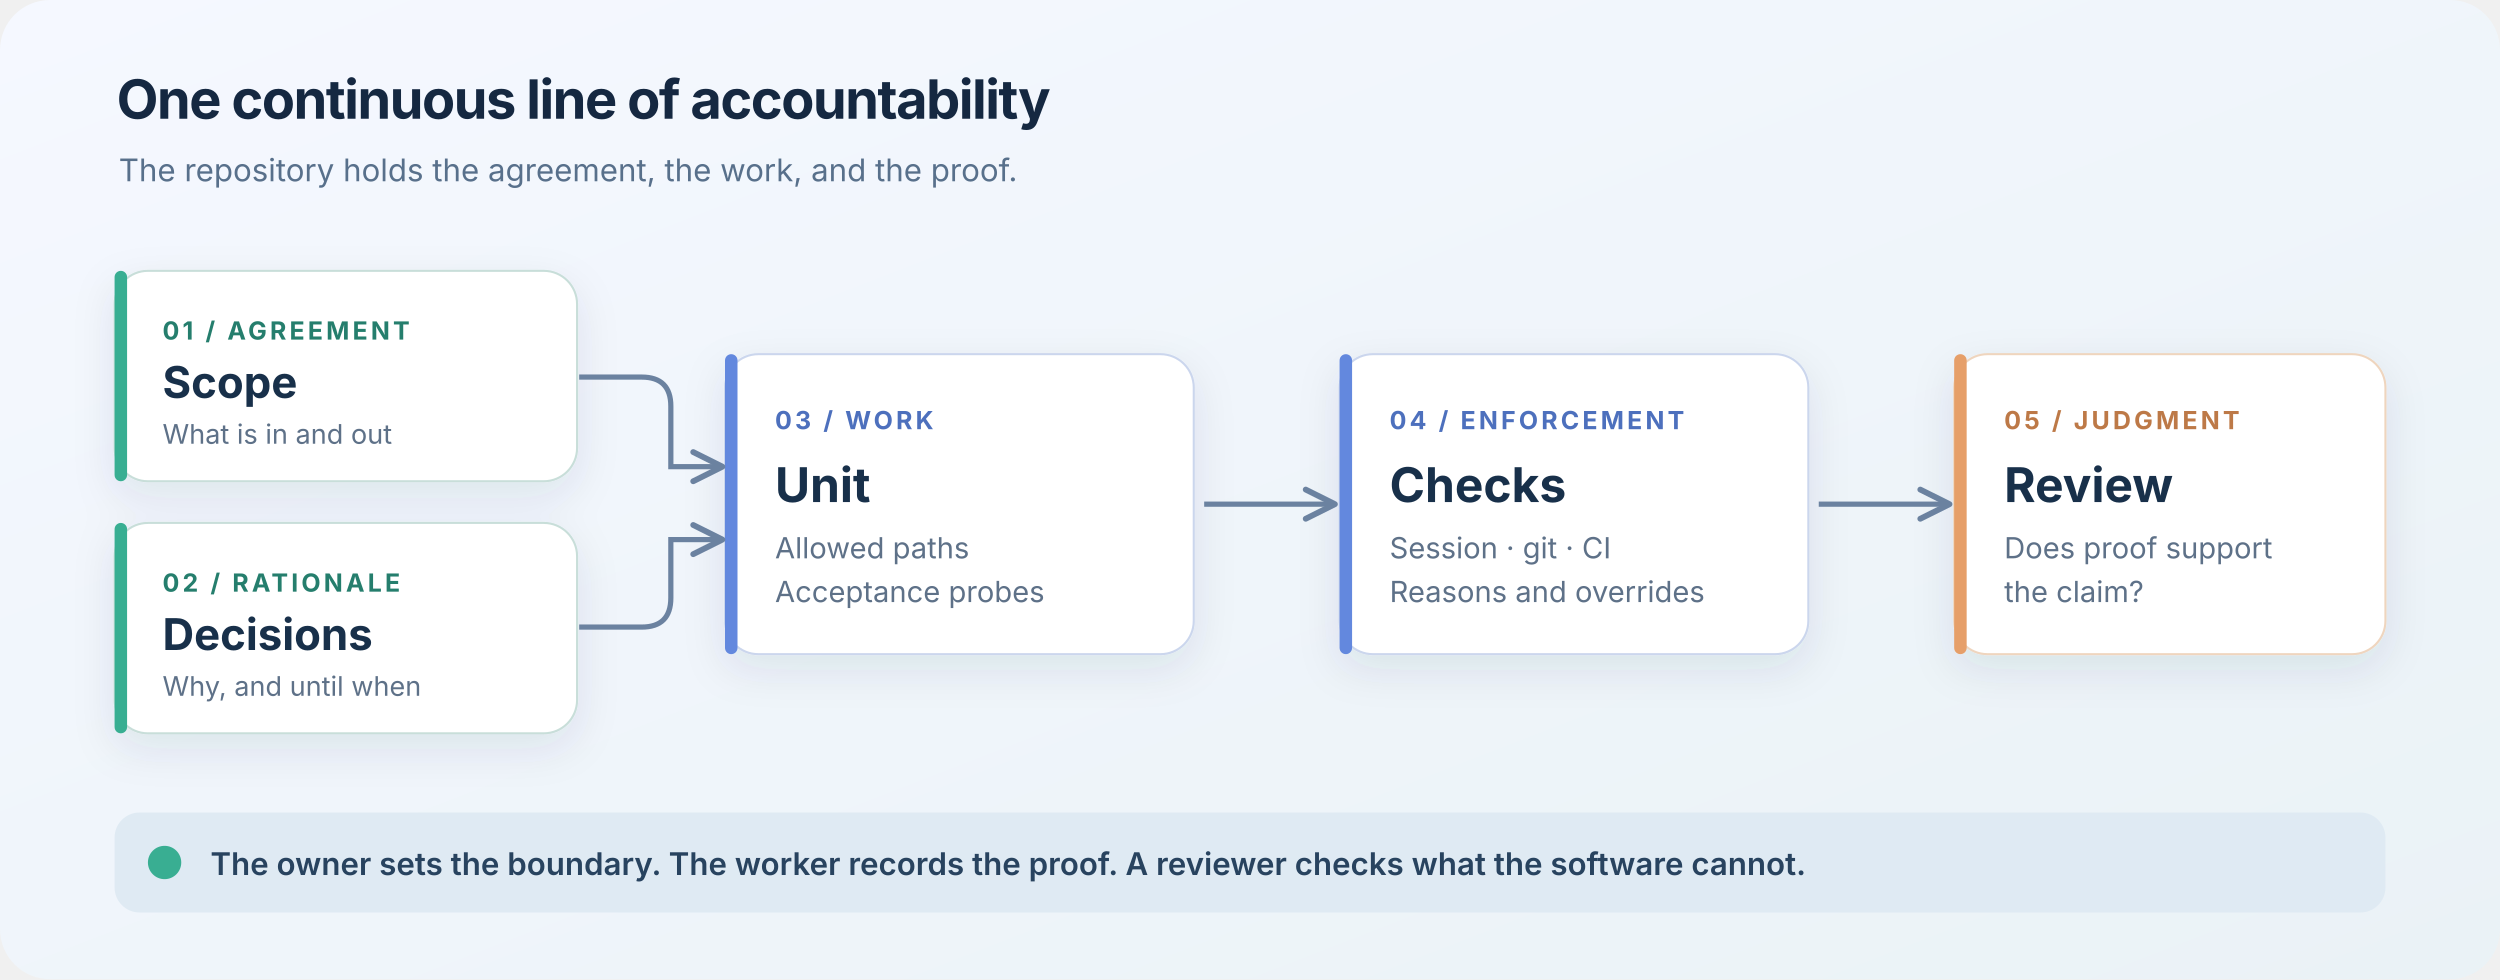
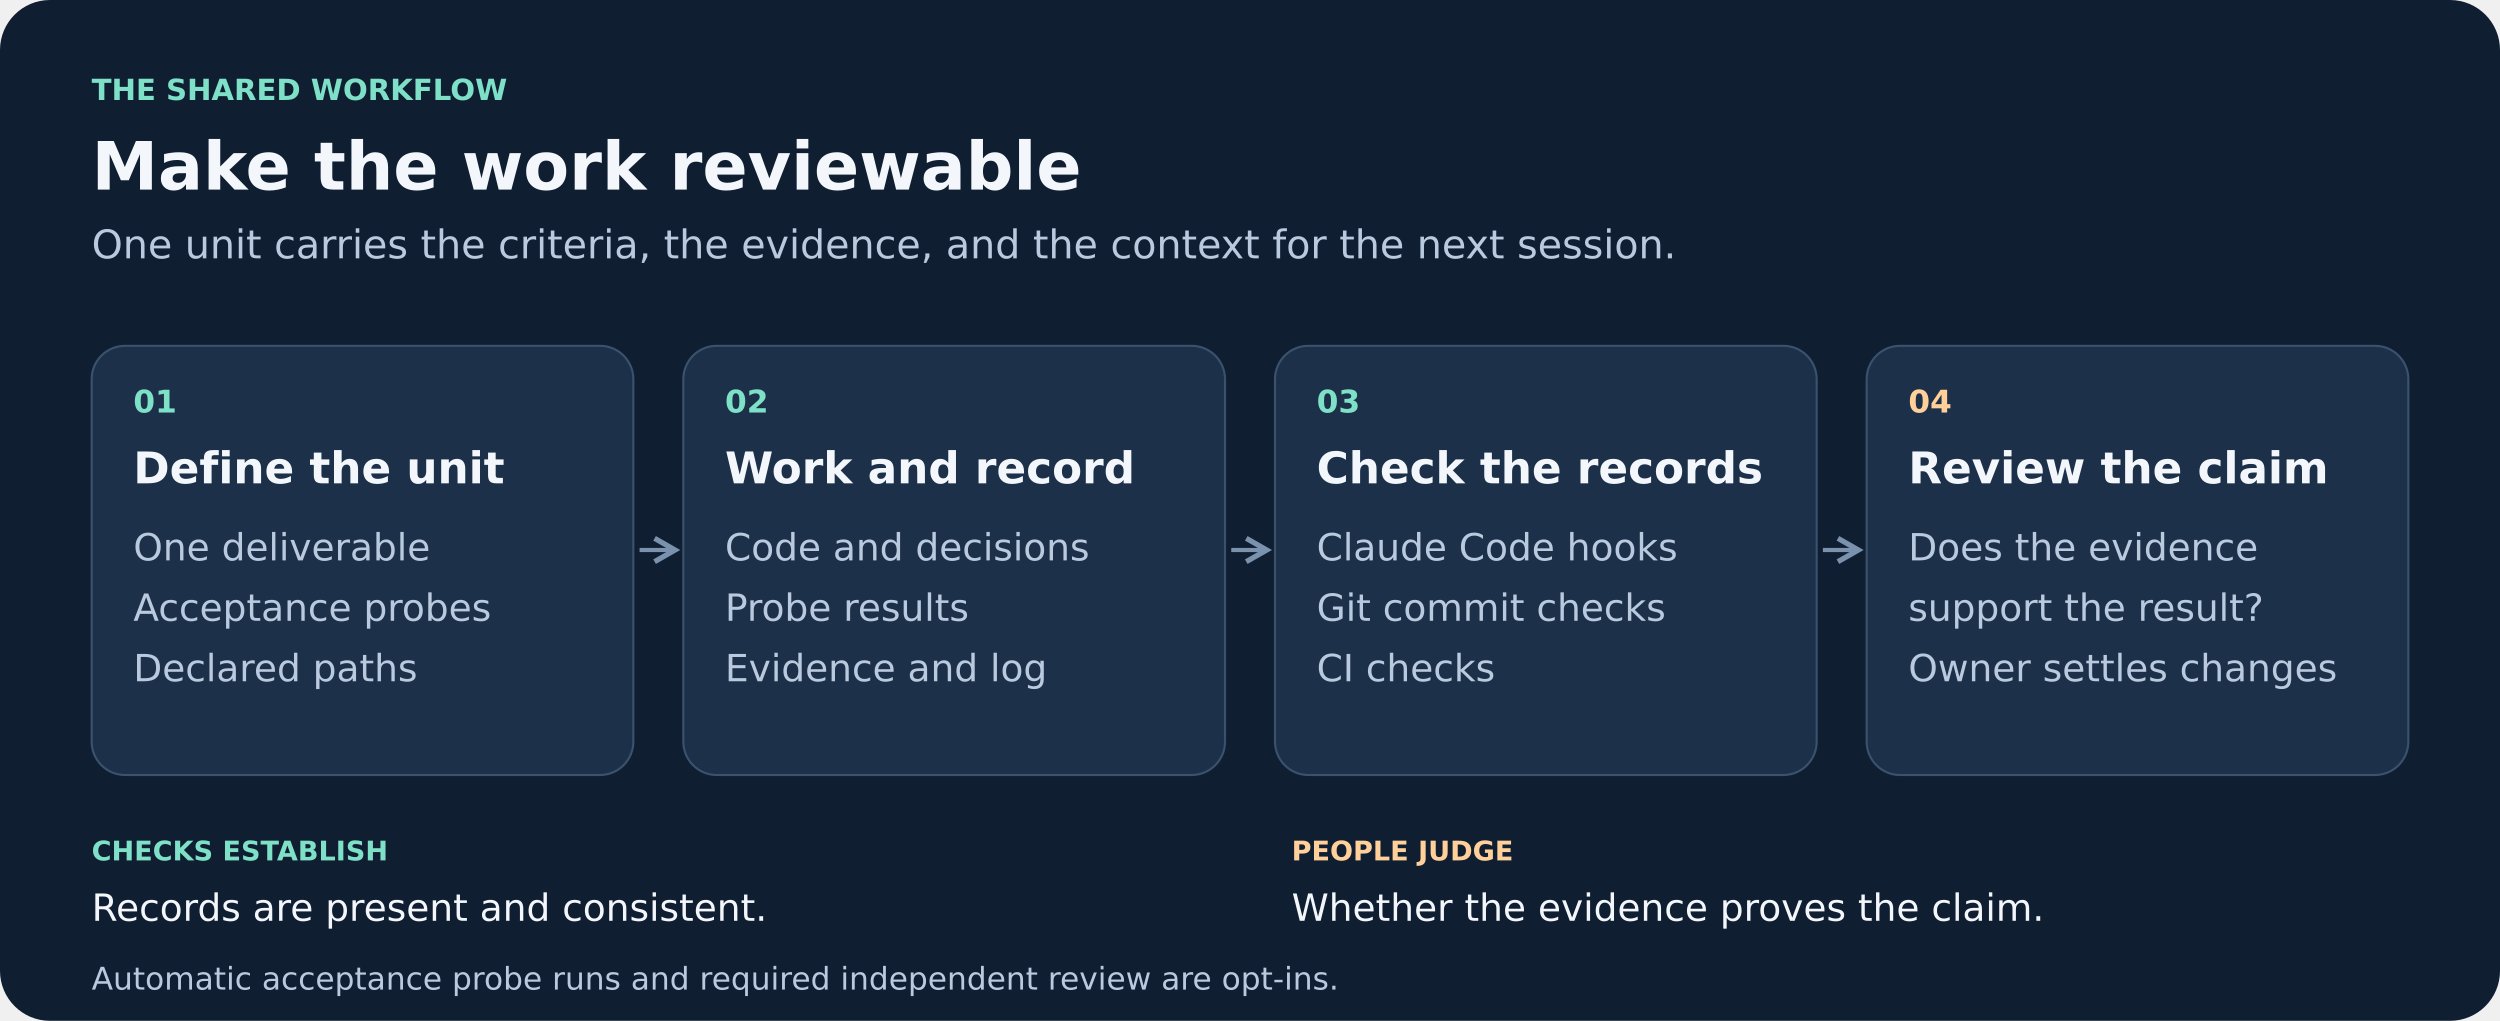
- <svg xmlns="http://www.w3.org/2000/svg" viewBox="0 0 1200 470" role="img" aria-labelledby="title desc">
+ <svg xmlns="http://www.w3.org/2000/svg" viewBox="0 0 1200 490" role="img" aria-labelledby="title desc">
  <defs>
-     <linearGradient id="canvas" x2="1" y2="1">
-       <stop stop-color="#f5f8ff" />
-       <stop offset="1" stop-color="#eaf2f6" />
-     </linearGradient>
-     <filter id="shadow" x="-20%" y="-30%" width="140%" height="160%">
-       <feDropShadow dx="0" dy="7" stdDeviation="10" flood-color="#1f3757" flood-opacity=".09" />
-     </filter>
    <marker id="arrow" viewBox="0 0 10 10" refX="8" refY="5" markerWidth="7" markerHeight="7" orient="auto">
-       <path d="M1 1l8 4-8 4" fill="none" stroke="#6b82a0" stroke-width="1.6" stroke-linecap="round" stroke-linejoin="round" />
+       <path d="M1 1L8 5L1 9" fill="none" stroke="#7b92af" stroke-width="1.8" />
    </marker>
  </defs>
-   <rect width="1200" height="470" rx="24" fill="url(#canvas)" />
-   <g font-family="Inter, ui-sans-serif, system-ui, -apple-system, BlinkMacSystemFont, Segoe UI, sans-serif">
-     <text x="56" y="57" fill="#152841" font-size="26" font-weight="750" letter-spacing="-.7">One continuous line of accountability</text>
-     <text x="57" y="87" fill="#58708b" font-size="15">The repository holds the agreement, the work, and the proof.</text>
-     <g filter="url(#shadow)">
-       <rect x="55" y="130" width="222" height="101" rx="16" fill="#fff" stroke="#c8ded9" />
-       <rect x="55" y="130" width="6" height="101" rx="3" fill="#39ae92" />
-       <rect x="55" y="251" width="222" height="101" rx="16" fill="#fff" stroke="#c8ded9" />
-       <rect x="55" y="251" width="6" height="101" rx="3" fill="#39ae92" />
-       <rect x="348" y="170" width="225" height="144" rx="16" fill="#fff" stroke="#cbd6ed" />
-       <rect x="348" y="170" width="6" height="144" rx="3" fill="#6488de" />
-       <rect x="643" y="170" width="225" height="144" rx="16" fill="#fff" stroke="#cbd6ed" />
-       <rect x="643" y="170" width="6" height="144" rx="3" fill="#6488de" />
-       <rect x="938" y="170" width="207" height="144" rx="16" fill="#fff" stroke="#efd5be" />
-       <rect x="938" y="170" width="6" height="144" rx="3" fill="#e69f69" />
-     </g>
-     <g fill="none" stroke="#6b82a0" stroke-width="2.5" marker-end="url(#arrow)">
-       <path d="M278 181h30q14 0 14 14v29h23" />
-       <path d="M278 301h30q14 0 14-14v-28h23" />
-       <path d="M578 242h61" />
-       <path d="M873 242h61" />
-     </g>
-     <g fill="#257e6d" font-size="12" font-weight="750" letter-spacing="1.5">
-       <text x="78" y="163">01 / AGREEMENT</text>
-       <text x="78" y="284">02 / RATIONALE</text>
-     </g>
-     <text x="78" y="191" fill="#18304a" font-size="21" font-weight="740">Scope</text>
-     <text x="78" y="213" fill="#5e7188" font-size="13">What is in and out</text>
-     <text x="78" y="312" fill="#18304a" font-size="21" font-weight="740">Decisions</text>
-     <text x="78" y="334" fill="#5e7188" font-size="13">Why, and until when</text>
-     <text x="372" y="206" fill="#4d70bd" font-size="12" font-weight="750" letter-spacing="1.5">03 / WORK</text>
-     <text x="372" y="241" fill="#18304a" font-size="23" font-weight="740">Unit</text>
-     <text x="372" y="268" fill="#5e7188" font-size="14">Allowed paths</text>
-     <text x="372" y="289" fill="#5e7188" font-size="14">Acceptance probes</text>
-     <text x="667" y="206" fill="#4d70bd" font-size="12" font-weight="750" letter-spacing="1.5">04 / ENFORCEMENT</text>
-     <text x="667" y="241" fill="#18304a" font-size="23" font-weight="740">Checks</text>
-     <text x="667" y="268" fill="#5e7188" font-size="14">Session · git · CI</text>
-     <text x="667" y="289" fill="#5e7188" font-size="14">Reasons and overrides</text>
-     <text x="962" y="206" fill="#bd7947" font-size="12" font-weight="750" letter-spacing="1.5">05 / JUDGMENT</text>
-     <text x="962" y="241" fill="#18304a" font-size="23" font-weight="740">Review</text>
-     <text x="962" y="268" fill="#5e7188" font-size="14">Does proof support</text>
-     <text x="962" y="289" fill="#5e7188" font-size="14">the claim?</text>
-     <rect x="55" y="390" width="1090" height="48" rx="12" fill="#dfeaf3" />
-     <circle cx="79" cy="414" r="8" fill="#39ae92" />
-     <text x="101" y="420" fill="#28435f" font-size="15" font-weight="620">The owner sets the boundary. The worker records the proof. A reviewer checks what the software cannot.</text>
+   <rect x="0" y="0" width="1200" height="490" rx="24" fill="#101e32" stroke="none" />
+   <g font-family="DejaVu Sans, Arial, sans-serif">
+     <text x="44" y="48" font-size="14" fill="#7ee0c7" font-weight="700">THE SHARED WORKFLOW</text>
+     <text x="44" y="91" font-size="32" fill="#f3f7fc" font-weight="700">Make the work reviewable</text>
+     <text x="44" y="124" font-size="19" fill="#b9c9de" font-weight="400">One unit carries the criteria, the evidence, and the context for the next session.</text>
+     <rect x="44" y="166" width="260" height="206" rx="16" fill="#1c3049" stroke="#3b526e" />
+     <text x="64" y="198" font-size="15" fill="#7ee0c7" font-weight="700">01</text>
+     <text x="64" y="232" font-size="21" fill="#f3f7fc" font-weight="700">Define the unit</text>
+     <text x="64" y="269" font-size="18" fill="#b9c9de" font-weight="400">One deliverable</text>
+     <text x="64" y="298" font-size="18" fill="#b9c9de" font-weight="400">Acceptance probes</text>
+     <text x="64" y="327" font-size="18" fill="#b9c9de" font-weight="400">Declared paths</text>
+     <path d="M307 264h17" stroke="#7b92af" stroke-width="2" marker-end="url(#arrow)" />
+     <rect x="328" y="166" width="260" height="206" rx="16" fill="#1c3049" stroke="#3b526e" />
+     <text x="348" y="198" font-size="15" fill="#7ee0c7" font-weight="700">02</text>
+     <text x="348" y="232" font-size="21" fill="#f3f7fc" font-weight="700">Work and record</text>
+     <text x="348" y="269" font-size="18" fill="#b9c9de" font-weight="400">Code and decisions</text>
+     <text x="348" y="298" font-size="18" fill="#b9c9de" font-weight="400">Probe results</text>
+     <text x="348" y="327" font-size="18" fill="#b9c9de" font-weight="400">Evidence and log</text>
+     <path d="M591 264h17" stroke="#7b92af" stroke-width="2" marker-end="url(#arrow)" />
+     <rect x="612" y="166" width="260" height="206" rx="16" fill="#1c3049" stroke="#3b526e" />
+     <text x="632" y="198" font-size="15" fill="#7ee0c7" font-weight="700">03</text>
+     <text x="632" y="232" font-size="21" fill="#f3f7fc" font-weight="700">Check the records</text>
+     <text x="632" y="269" font-size="18" fill="#b9c9de" font-weight="400">Claude Code hooks</text>
+     <text x="632" y="298" font-size="18" fill="#b9c9de" font-weight="400">Git commit checks</text>
+     <text x="632" y="327" font-size="18" fill="#b9c9de" font-weight="400">CI checks</text>
+     <path d="M875 264h17" stroke="#7b92af" stroke-width="2" marker-end="url(#arrow)" />
+     <rect x="896" y="166" width="260" height="206" rx="16" fill="#1c3049" stroke="#3b526e" />
+     <text x="916" y="198" font-size="15" fill="#ffd09a" font-weight="700">04</text>
+     <text x="916" y="232" font-size="21" fill="#f3f7fc" font-weight="700">Review the claim</text>
+     <text x="916" y="269" font-size="18" fill="#b9c9de" font-weight="400">Does the evidence</text>
+     <text x="916" y="298" font-size="18" fill="#b9c9de" font-weight="400">support the result?</text>
+     <text x="916" y="327" font-size="18" fill="#b9c9de" font-weight="400">Owner settles changes</text>
+     <text x="44" y="413" font-size="13" fill="#7ee0c7" font-weight="700">CHECKS ESTABLISH</text>
+     <text x="44" y="442" font-size="18" fill="#f3f7fc" font-weight="400">Records are present and consistent.</text>
+     <text x="620" y="413" font-size="13" fill="#ffd09a" font-weight="700">PEOPLE JUDGE</text>
+     <text x="620" y="442" font-size="18" fill="#f3f7fc" font-weight="400">Whether the evidence proves the claim.</text>
+     <text x="44" y="475" font-size="15" fill="#b9c9de" font-weight="400">Automatic acceptance probe runs and required independent review are opt-ins.</text>
  </g>
</svg>
